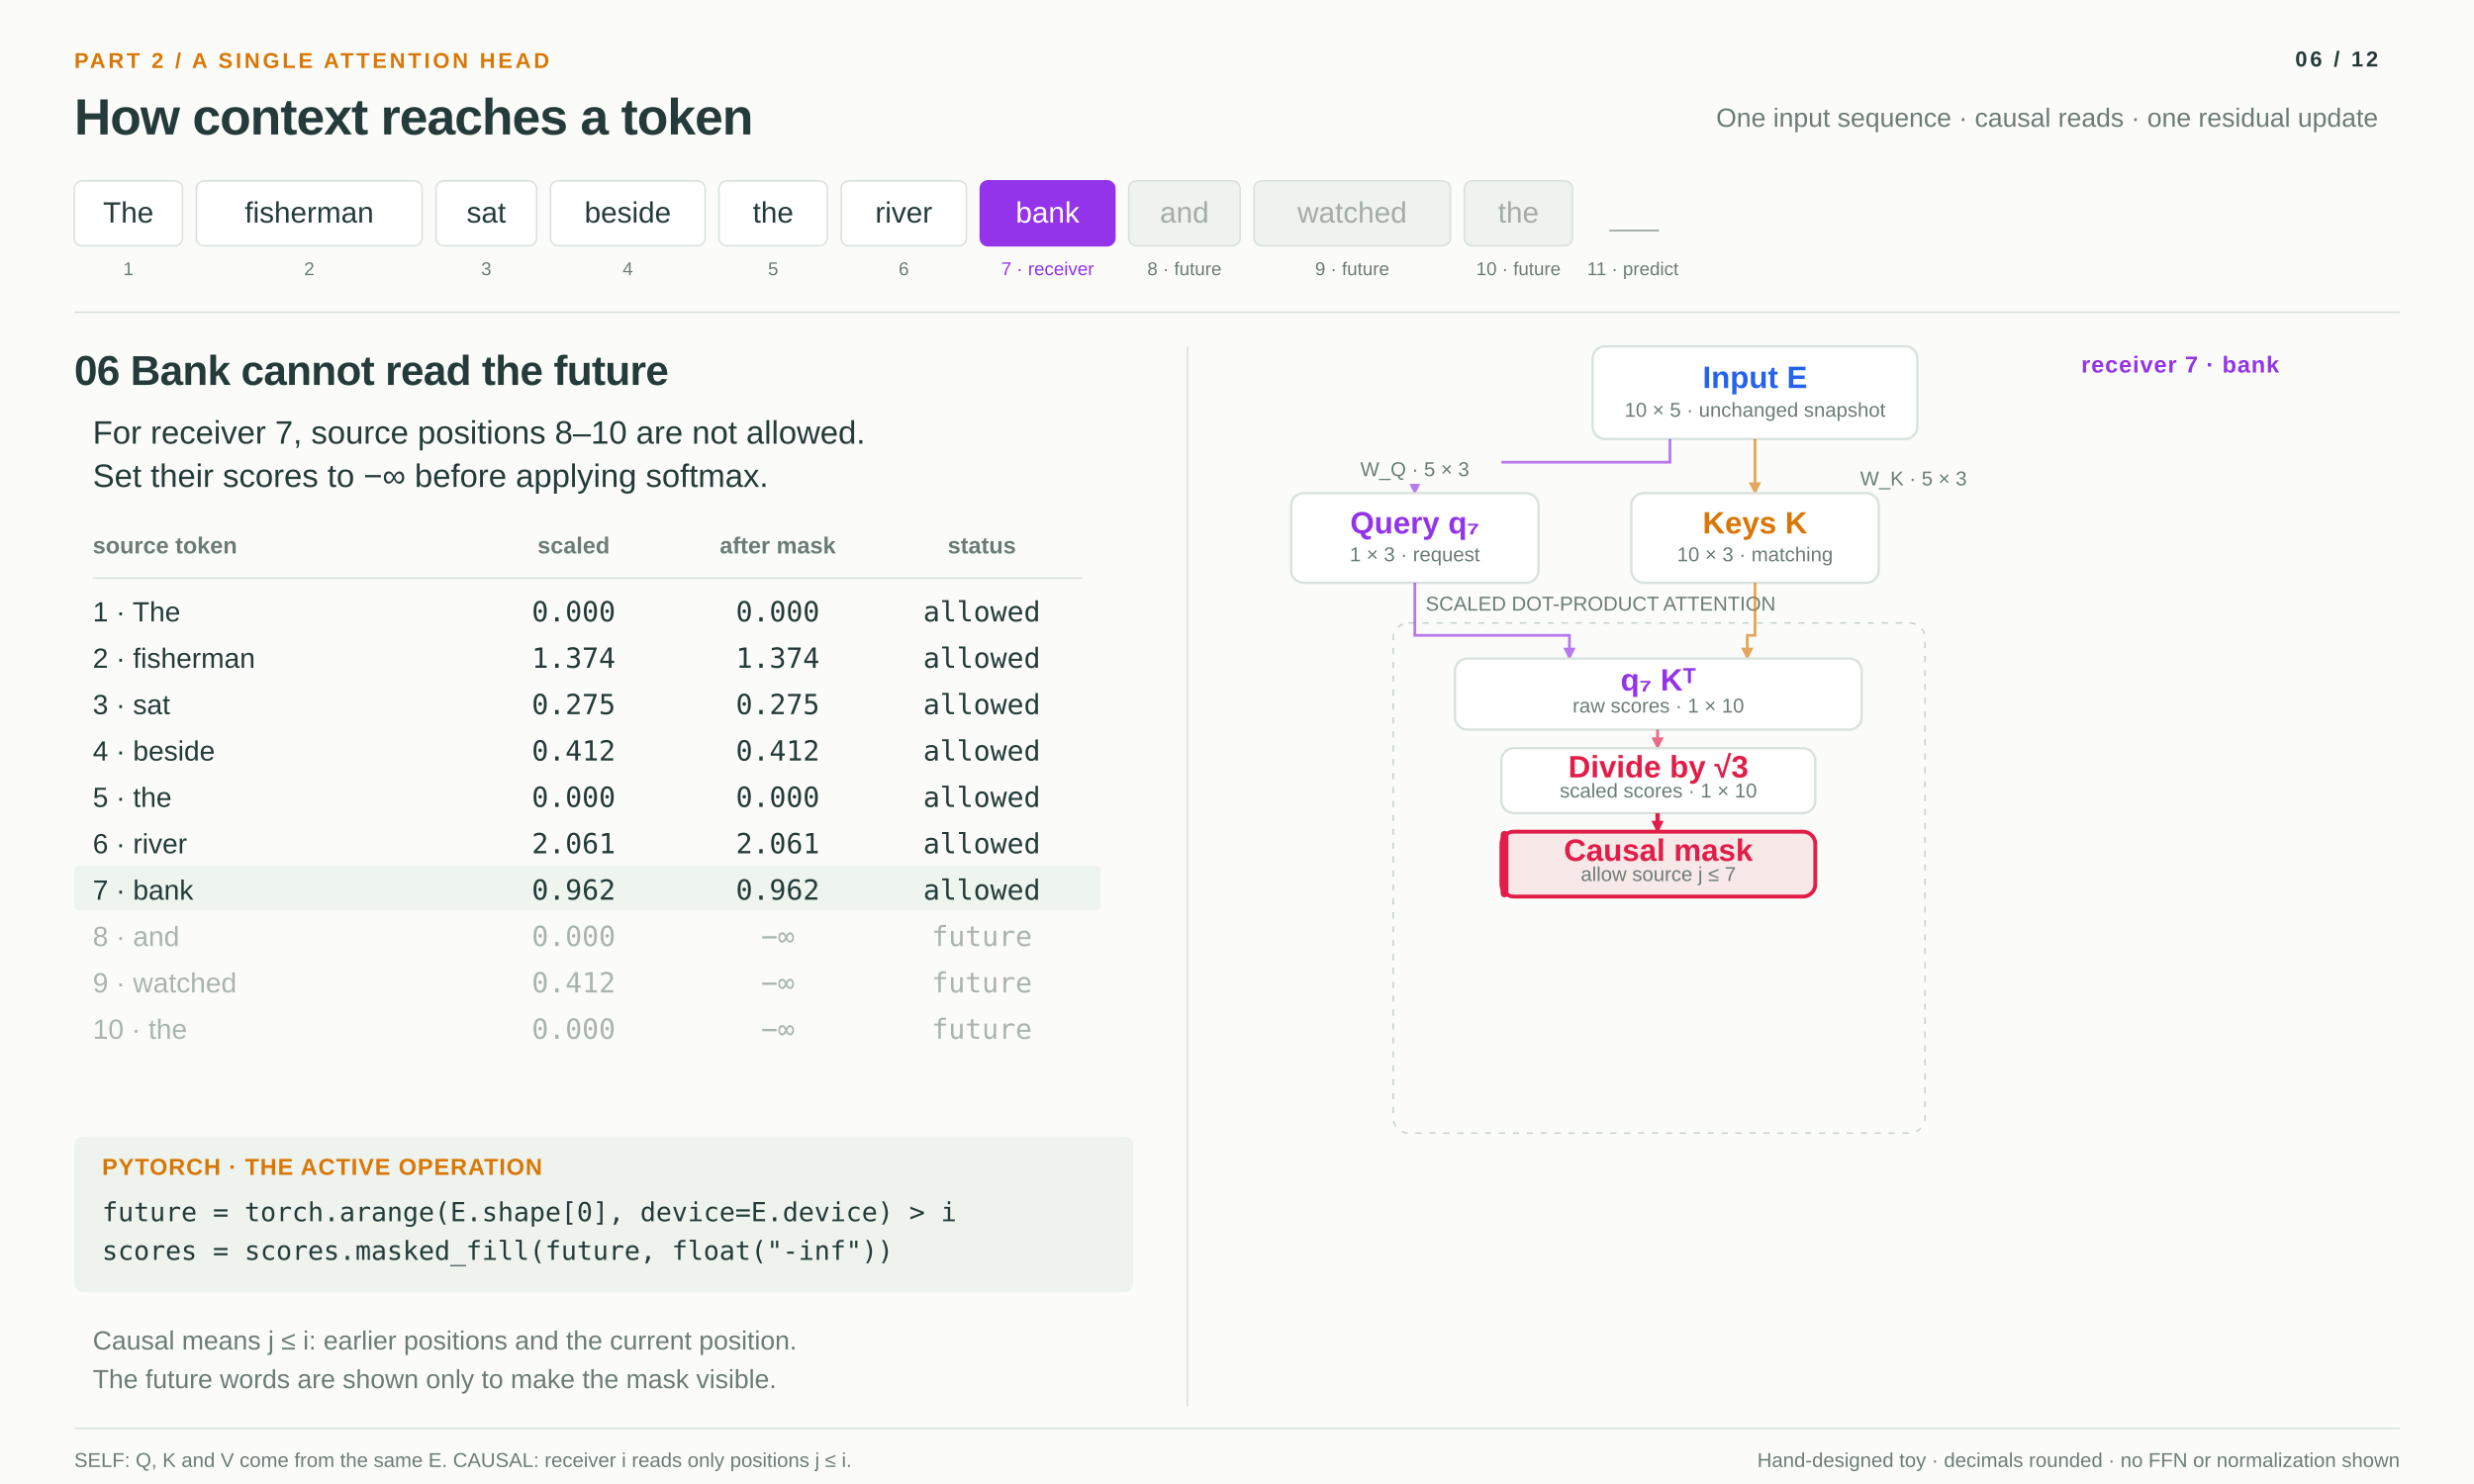
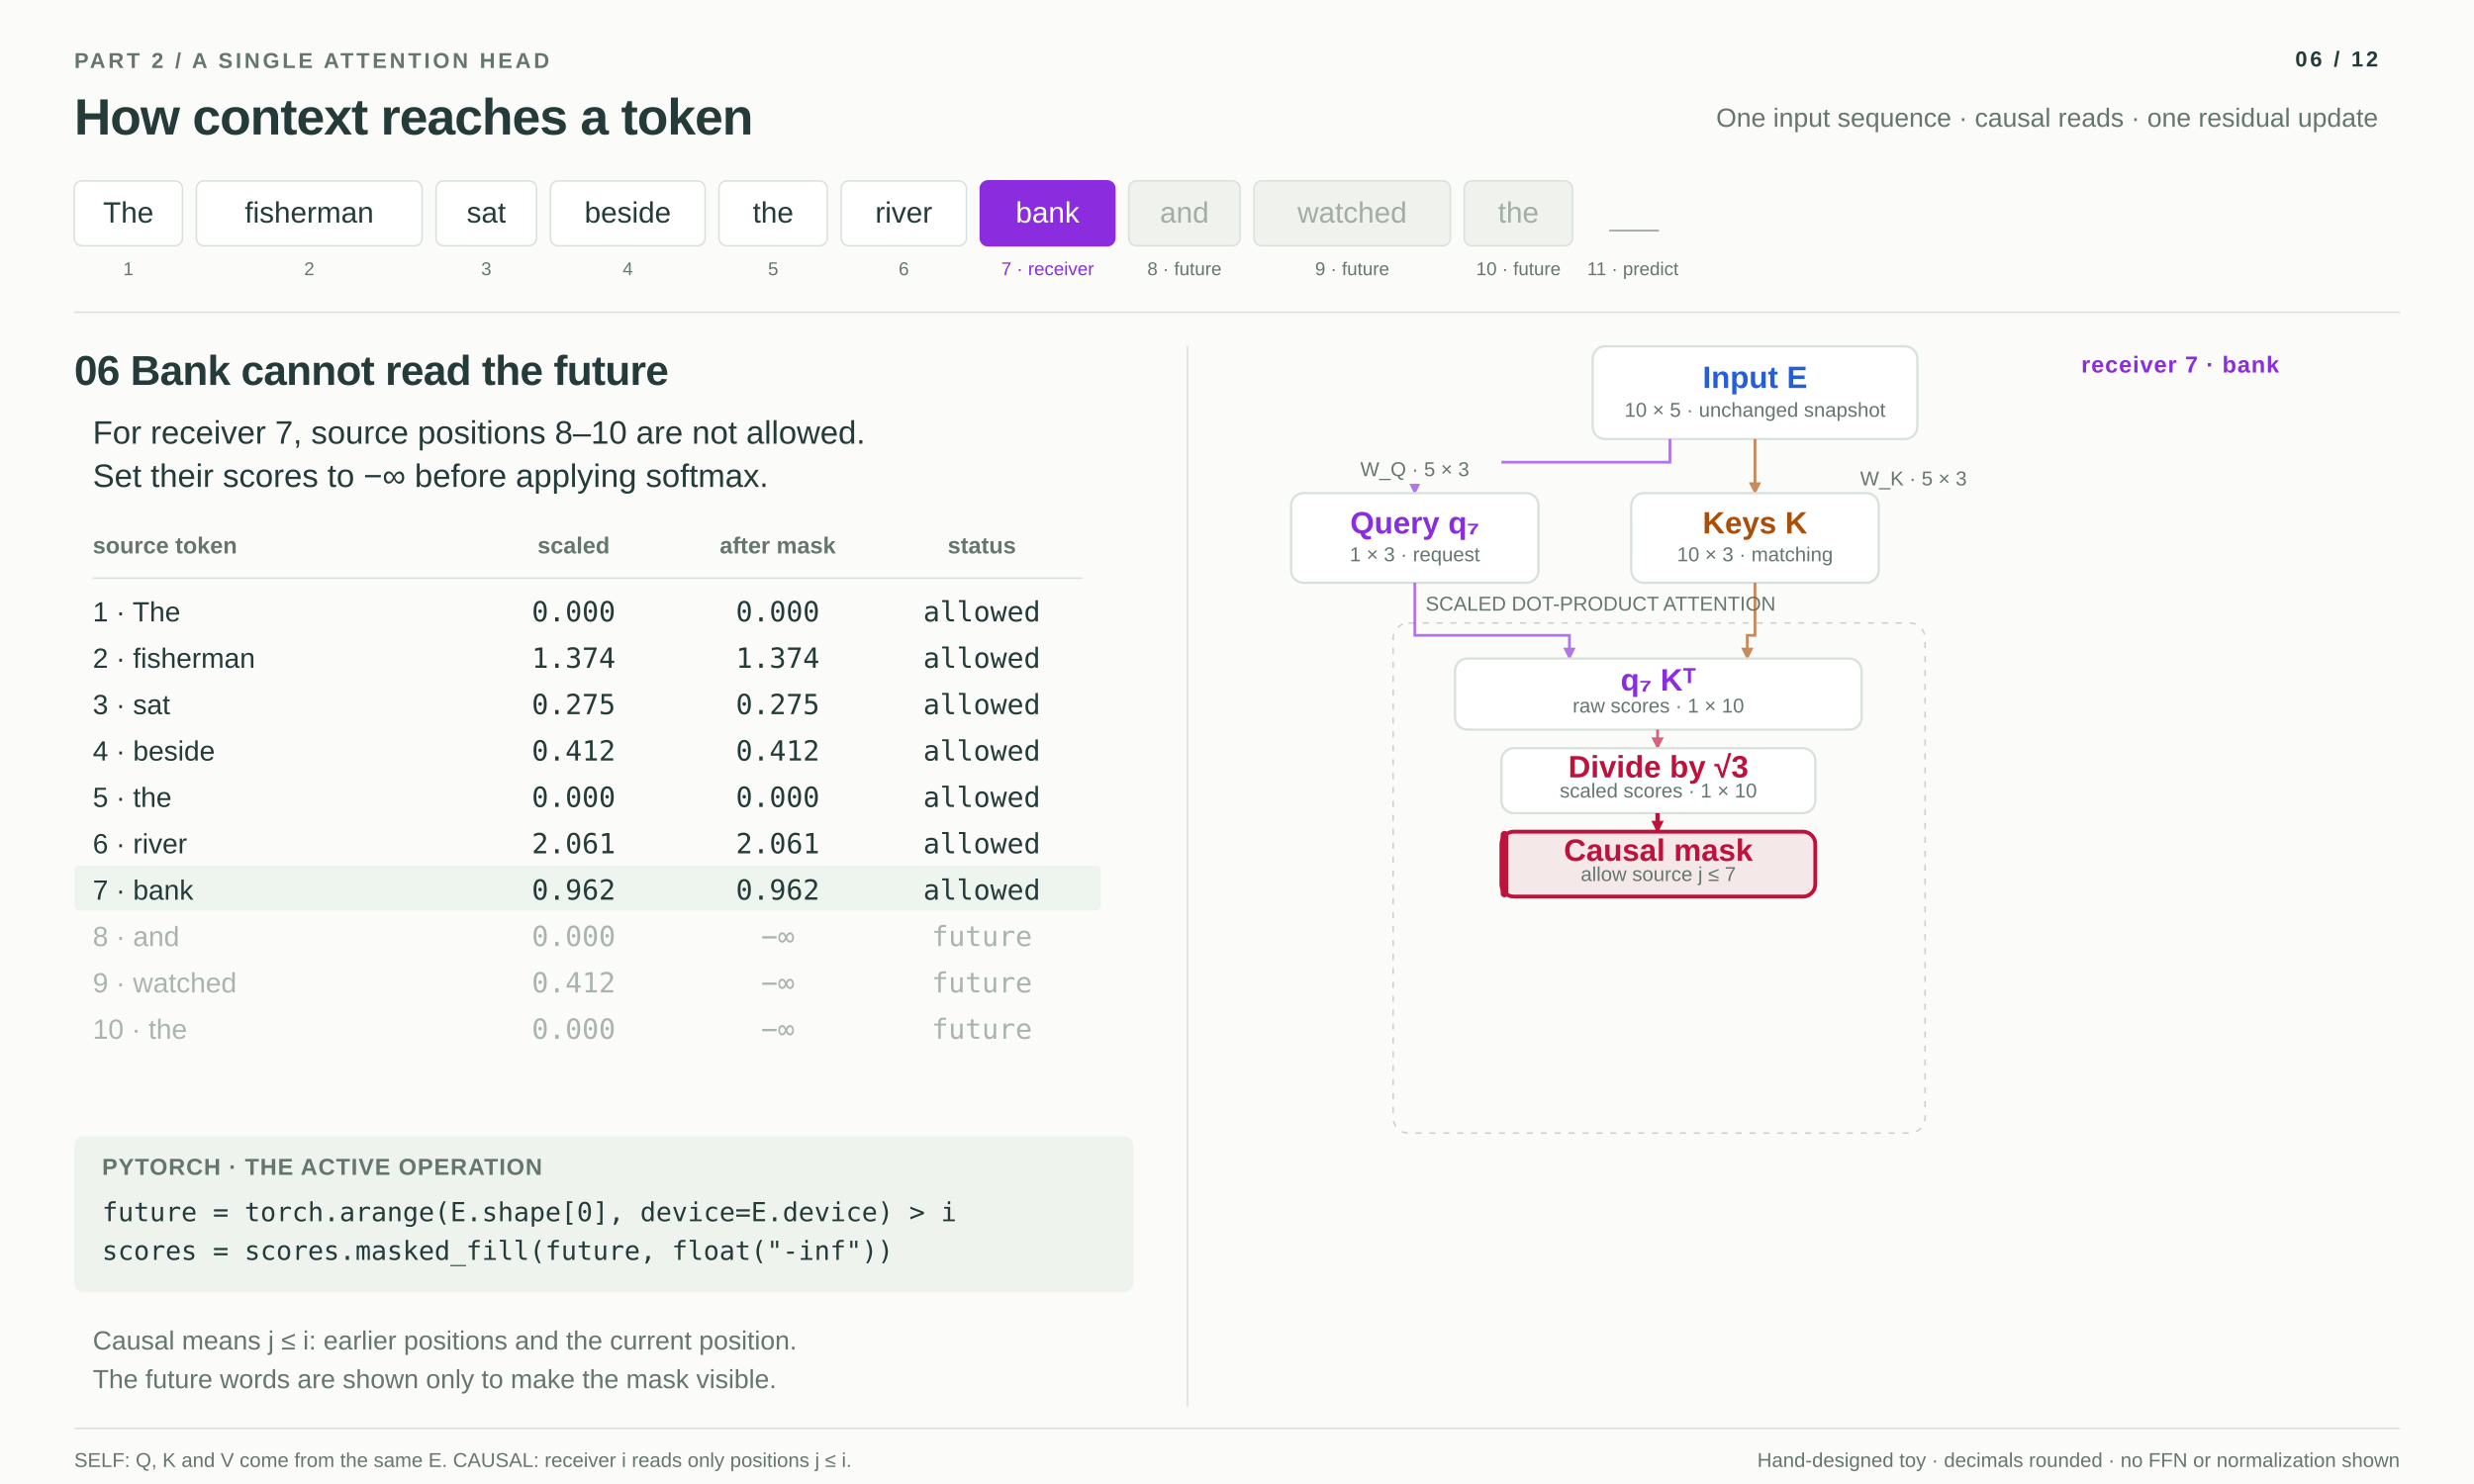
<svg xmlns="http://www.w3.org/2000/svg" id="stage-5-svg" width="1600" height="960" viewBox="0 0 1600 960" role="img" aria-labelledby="stage-5-title stage-5-desc">
  <defs>
    <marker id="stage-5-q" markerWidth="8" markerHeight="8" refX="7" refY="4" orient="auto" markerUnits="userSpaceOnUse">
-       <path d="M0 0 L8 4 L0 8 Z" fill="#9333ea" />
+       <path d="M0 0 L8 4 L0 8 Z" fill="#8b2cde" />
    </marker>
    <marker id="stage-5-k" markerWidth="8" markerHeight="8" refX="7" refY="4" orient="auto" markerUnits="userSpaceOnUse">
-       <path d="M0 0 L8 4 L0 8 Z" fill="#d97706" />
+       <path d="M0 0 L8 4 L0 8 Z" fill="#aa4e08" />
    </marker>
    <marker id="stage-5-v" markerWidth="8" markerHeight="8" refX="7" refY="4" orient="auto" markerUnits="userSpaceOnUse">
-       <path d="M0 0 L8 4 L0 8 Z" fill="#0d9488" />
+       <path d="M0 0 L8 4 L0 8 Z" fill="#0f766e" />
    </marker>
    <marker id="stage-5-a" markerWidth="8" markerHeight="8" refX="7" refY="4" orient="auto" markerUnits="userSpaceOnUse">
-       <path d="M0 0 L8 4 L0 8 Z" fill="#e11d48" />
+       <path d="M0 0 L8 4 L0 8 Z" fill="#be123c" />
    </marker>
    <marker id="stage-5-m" markerWidth="8" markerHeight="8" refX="7" refY="4" orient="auto" markerUnits="userSpaceOnUse">
-       <path d="M0 0 L8 4 L0 8 Z" fill="#0d9488" />
+       <path d="M0 0 L8 4 L0 8 Z" fill="#0f766e" />
    </marker>
    <marker id="stage-5-d" markerWidth="8" markerHeight="8" refX="7" refY="4" orient="auto" markerUnits="userSpaceOnUse">
-       <path d="M0 0 L8 4 L0 8 Z" fill="#16a34a" />
+       <path d="M0 0 L8 4 L0 8 Z" fill="#147737" />
    </marker>
    <marker id="stage-5-e" markerWidth="8" markerHeight="8" refX="7" refY="4" orient="auto" markerUnits="userSpaceOnUse">
-       <path d="M0 0 L8 4 L0 8 Z" fill="#2563eb" />
+       <path d="M0 0 L8 4 L0 8 Z" fill="#245edb" />
    </marker>
  </defs>
-   <style>#stage-5-svg text{font-family:'Avenir Next','Segoe UI',Arial,sans-serif;fill:#243b39}#stage-5-svg .eyebrow{font-size:14px;font-weight:700;letter-spacing:1.8px}#stage-5-svg .heading{font-size:33px;font-weight:600;letter-spacing:-.6px}#stage-5-svg .stage-title{font-size:27px;font-weight:600;letter-spacing:-.4px}#stage-5-svg .body{font-size:21px}#stage-5-svg .detail{font-size:17px;fill:#6b7c77}#stage-5-svg .axis{font-size:16px;fill:#6b7c77}#stage-5-svg .smallcap{font-size:15px;font-weight:700;letter-spacing:.6px}#stage-5-svg .formula{font-family:'STIX Two Text',Georgia,serif;font-size:26px}#stage-5-svg .number{font-family:'SFMono-Regular',Consolas,monospace;font-size:24px}#stage-5-svg .table-number{font-family:'SFMono-Regular',Consolas,monospace;font-size:18px}#stage-5-svg .table-label{font-size:18px}#stage-5-svg .table-head{font-size:15px;font-weight:600;fill:#6b7c77}#stage-5-svg .node-title{font-size:20px;font-weight:600}#stage-5-svg .node-caption{font-size:13px;fill:#6b7c77}#stage-5-svg .code{font-family:'SFMono-Regular',Consolas,monospace;font-size:17px}#stage-5-svg .token{font-size:19px}#stage-5-svg .position{font-size:12px;fill:#6b7c77}#stage-5-svg .tiny{font-size:13px;fill:#6b7c77}</style>
+   <style>#stage-5-svg text{font-family:'Avenir Next','Segoe UI',Arial,sans-serif;fill:#243b39}#stage-5-svg .eyebrow{font-size:14px;font-weight:700;letter-spacing:1.8px}#stage-5-svg .heading{font-size:33px;font-weight:600;letter-spacing:-.6px}#stage-5-svg .stage-title{font-size:27px;font-weight:600;letter-spacing:-.4px}#stage-5-svg .body{font-size:21px}#stage-5-svg .detail{font-size:17px;fill:#65756f}#stage-5-svg .axis{font-size:16px;fill:#65756f}#stage-5-svg .smallcap{font-size:15px;font-weight:700;letter-spacing:.6px}#stage-5-svg .formula{font-family:'STIX Two Text',Georgia,serif;font-size:26px}#stage-5-svg .number{font-family:'SFMono-Regular',Consolas,monospace;font-size:24px}#stage-5-svg .table-number{font-family:'SFMono-Regular',Consolas,monospace;font-size:18px}#stage-5-svg .table-label{font-size:18px}#stage-5-svg .table-head{font-size:15px;font-weight:600;fill:#65756f}#stage-5-svg .node-title{font-size:20px;font-weight:600}#stage-5-svg .node-caption{font-size:13px;fill:#65756f}#stage-5-svg .code{font-family:'SFMono-Regular',Consolas,monospace;font-size:17px}#stage-5-svg .token{font-size:19px}#stage-5-svg .position{font-size:12px;fill:#65756f}#stage-5-svg .tiny{font-size:13px;fill:#65756f}</style>
  <rect x="0" y="0" width="1600" height="960" rx="0" fill="#fbfcf9" stroke="none" />
-   <text x="48" y="44" class="eyebrow" style="fill:#d97706">PART 2 / A SINGLE ATTENTION HEAD</text>
+   <text x="48" y="44" class="eyebrow" style="fill:#65756f">PART 2 / A SINGLE ATTENTION HEAD</text>
  <text x="48" y="87" class="heading">How context reaches a token</text>
  <text x="1538" y="43" class="eyebrow" text-anchor="end">06 / 12</text>
  <text x="1538" y="82" class="detail" text-anchor="end">One input sequence · causal reads · one residual update</text>
  <rect x="48" y="117" width="70" height="42" rx="5" fill="white" stroke="#d8e1dc" />
  <text x="83" y="144" class="token" text-anchor="middle" style="fill:#243b39">The</text>
  <text x="83" y="178" class="position" text-anchor="middle">1</text>
  <rect x="127" y="117" width="146" height="42" rx="5" fill="white" stroke="#d8e1dc" />
  <text x="200" y="144" class="token" text-anchor="middle" style="fill:#243b39">fisherman</text>
  <text x="200" y="178" class="position" text-anchor="middle">2</text>
  <rect x="282" y="117" width="65" height="42" rx="5" fill="white" stroke="#d8e1dc" />
  <text x="314.5" y="144" class="token" text-anchor="middle" style="fill:#243b39">sat</text>
  <text x="314.5" y="178" class="position" text-anchor="middle">3</text>
  <rect x="356" y="117" width="100" height="42" rx="5" fill="white" stroke="#d8e1dc" />
  <text x="406" y="144" class="token" text-anchor="middle" style="fill:#243b39">beside</text>
  <text x="406" y="178" class="position" text-anchor="middle">4</text>
  <rect x="465" y="117" width="70" height="42" rx="5" fill="white" stroke="#d8e1dc" />
  <text x="500" y="144" class="token" text-anchor="middle" style="fill:#243b39">the</text>
  <text x="500" y="178" class="position" text-anchor="middle">5</text>
  <rect x="544" y="117" width="81" height="42" rx="5" fill="white" stroke="#d8e1dc" />
  <text x="584.5" y="144" class="token" text-anchor="middle" style="fill:#243b39">river</text>
  <text x="584.5" y="178" class="position" text-anchor="middle">6</text>
-   <rect x="634" y="117" width="87" height="42" rx="5" fill="#9333ea" stroke="#9333ea" />
+   <rect x="634" y="117" width="87" height="42" rx="5" fill="#8b2cde" stroke="#8b2cde" />
  <text x="677.5" y="144" class="token" text-anchor="middle" style="fill:white">bank</text>
-   <text x="677.5" y="178" class="position" text-anchor="middle" style="fill:#9333ea">7 · receiver</text>
+   <text x="677.5" y="178" class="position" text-anchor="middle" style="fill:#8b2cde">7 · receiver</text>
  <rect x="730" y="117" width="72" height="42" rx="5" fill="#f0f2ee" stroke="#d8e1dc" />
  <text x="766" y="144" class="token" text-anchor="middle" style="fill:#a2ada6">and</text>
  <text x="766" y="178" class="position" text-anchor="middle">8 · future</text>
  <rect x="811" y="117" width="127" height="42" rx="5" fill="#f0f2ee" stroke="#d8e1dc" />
  <text x="874.5" y="144" class="token" text-anchor="middle" style="fill:#a2ada6">watched</text>
  <text x="874.5" y="178" class="position" text-anchor="middle">9 · future</text>
  <rect x="947" y="117" width="70" height="42" rx="5" fill="#f0f2ee" stroke="#d8e1dc" />
  <text x="982" y="144" class="token" text-anchor="middle" style="fill:#a2ada6">the</text>
  <text x="982" y="178" class="position" text-anchor="middle">10 · future</text>
  <text x="1041" y="146" class="token" style="fill:#a2ada6">___</text>
  <text x="1056" y="178" class="position" text-anchor="middle">11 · predict</text>
  <line x1="48" y1="202" x2="1552" y2="202" stroke="#d8e1dc" />
  <text x="48" y="249" class="stage-title">06   Bank cannot read the future</text>
  <text x="60" y="287" class="body">For receiver 7, source positions 8–10 are not allowed.</text>
  <text x="60" y="315" class="body">Set their scores to −∞ before applying softmax.</text>
  <text x="60" y="358" class="table-head">source token</text>
  <text x="371" y="358" class="table-head" text-anchor="middle">scaled</text>
  <text x="503" y="358" class="table-head" text-anchor="middle">after mask</text>
  <text x="635" y="358" class="table-head" text-anchor="middle">status</text>
  <line x1="60" y1="374" x2="700" y2="374" stroke="#d8e1dc" />
  <text x="60" y="402" class="table-label" style="fill:#243b39">1 · The</text>
  <text x="371" y="402" class="table-number" text-anchor="middle" style="fill:#243b39">0.000</text>
  <text x="503" y="402" class="table-number" text-anchor="middle" style="fill:#243b39">0.000</text>
  <text x="635" y="402" class="table-number" text-anchor="middle" style="fill:#243b39">allowed</text>
  <text x="60" y="432" class="table-label" style="fill:#243b39">2 · fisherman</text>
  <text x="371" y="432" class="table-number" text-anchor="middle" style="fill:#243b39">1.374</text>
  <text x="503" y="432" class="table-number" text-anchor="middle" style="fill:#243b39">1.374</text>
  <text x="635" y="432" class="table-number" text-anchor="middle" style="fill:#243b39">allowed</text>
  <text x="60" y="462" class="table-label" style="fill:#243b39">3 · sat</text>
  <text x="371" y="462" class="table-number" text-anchor="middle" style="fill:#243b39">0.275</text>
  <text x="503" y="462" class="table-number" text-anchor="middle" style="fill:#243b39">0.275</text>
  <text x="635" y="462" class="table-number" text-anchor="middle" style="fill:#243b39">allowed</text>
  <text x="60" y="492" class="table-label" style="fill:#243b39">4 · beside</text>
  <text x="371" y="492" class="table-number" text-anchor="middle" style="fill:#243b39">0.412</text>
  <text x="503" y="492" class="table-number" text-anchor="middle" style="fill:#243b39">0.412</text>
  <text x="635" y="492" class="table-number" text-anchor="middle" style="fill:#243b39">allowed</text>
  <text x="60" y="522" class="table-label" style="fill:#243b39">5 · the</text>
  <text x="371" y="522" class="table-number" text-anchor="middle" style="fill:#243b39">0.000</text>
  <text x="503" y="522" class="table-number" text-anchor="middle" style="fill:#243b39">0.000</text>
  <text x="635" y="522" class="table-number" text-anchor="middle" style="fill:#243b39">allowed</text>
  <text x="60" y="552" class="table-label" style="fill:#243b39">6 · river</text>
  <text x="371" y="552" class="table-number" text-anchor="middle" style="fill:#243b39">2.061</text>
  <text x="503" y="552" class="table-number" text-anchor="middle" style="fill:#243b39">2.061</text>
  <text x="635" y="552" class="table-number" text-anchor="middle" style="fill:#243b39">allowed</text>
  <rect x="48" y="560" width="664" height="29" rx="3" fill="#eef5ef" stroke="none" />
  <text x="60" y="582" class="table-label" style="fill:#243b39">7 · bank</text>
  <text x="371" y="582" class="table-number" text-anchor="middle" style="fill:#243b39">0.962</text>
  <text x="503" y="582" class="table-number" text-anchor="middle" style="fill:#243b39">0.962</text>
  <text x="635" y="582" class="table-number" text-anchor="middle" style="fill:#243b39">allowed</text>
  <text x="60" y="612" class="table-label" style="fill:#a9b4af">8 · and</text>
  <text x="371" y="612" class="table-number" text-anchor="middle" style="fill:#a9b4af">0.000</text>
  <text x="503" y="612" class="table-number" text-anchor="middle" style="fill:#a9b4af">−∞</text>
  <text x="635" y="612" class="table-number" text-anchor="middle" style="fill:#a9b4af">future</text>
  <text x="60" y="642" class="table-label" style="fill:#a9b4af">9 · watched</text>
  <text x="371" y="642" class="table-number" text-anchor="middle" style="fill:#a9b4af">0.412</text>
  <text x="503" y="642" class="table-number" text-anchor="middle" style="fill:#a9b4af">−∞</text>
  <text x="635" y="642" class="table-number" text-anchor="middle" style="fill:#a9b4af">future</text>
  <text x="60" y="672" class="table-label" style="fill:#a9b4af">10 · the</text>
  <text x="371" y="672" class="table-number" text-anchor="middle" style="fill:#a9b4af">0.000</text>
  <text x="503" y="672" class="table-number" text-anchor="middle" style="fill:#a9b4af">−∞</text>
  <text x="635" y="672" class="table-number" text-anchor="middle" style="fill:#a9b4af">future</text>
  <rect x="48" y="735" width="685" height="101" rx="6" fill="#eef3ee" stroke="none" />
-   <text x="66" y="760" class="smallcap" style="fill:#d97706">PYTORCH · THE ACTIVE OPERATION</text>
+   <text x="66" y="760" class="smallcap" style="fill:#65756f">PYTORCH · THE ACTIVE OPERATION</text>
  <text x="66" y="790" class="code">future = torch.arange(E.shape[0], device=E.device) &gt; i</text>
  <text x="66" y="815" class="code">scores = scores.masked_fill(future, float("-inf"))</text>
  <text x="60" y="873" class="detail">Causal means j ≤ i: earlier positions and the current position.</text>
  <text x="60" y="898" class="detail">The future words are shown only to make the mask visible.</text>
  <line x1="768" y1="224" x2="768" y2="910" stroke="#d8e1dc" />
  <g class="node" data-node="input">
    <rect x="1030" y="224" width="210" height="60" rx="8" fill="#ffffff" stroke="#d8e1dc" stroke-width="1.5" />
-     <text x="1135" y="251" class="node-title" text-anchor="middle" style="fill:#2563eb">Input E</text>
+     <text x="1135" y="251" class="node-title" text-anchor="middle" style="fill:#245edb">Input E</text>
    <text x="1135" y="269.6" class="node-caption" text-anchor="middle">10 × 5 · unchanged snapshot</text>
  </g>
-   <text x="1474" y="241" class="smallcap" style="fill:#9333ea" text-anchor="end">receiver 7 · bank</text>
-   <path d="M1080 284 V299 H915 V319" fill="none" stroke="#9333ea" stroke-width="1.8" opacity="0.65" marker-end="url(#stage-5-q)" />
-   <path d="M1135 284 V319" fill="none" stroke="#d97706" stroke-width="1.8" opacity="0.65" marker-end="url(#stage-5-k)" />
+   <text x="1474" y="241" class="smallcap" style="fill:#8b2cde" text-anchor="end">receiver 7 · bank</text>
+   <path d="M1080 284 V299 H915 V319" fill="none" stroke="#8b2cde" stroke-width="1.8" opacity="0.65" marker-end="url(#stage-5-q)" />
+   <path d="M1135 284 V319" fill="none" stroke="#aa4e08" stroke-width="1.8" opacity="0.65" marker-end="url(#stage-5-k)" />
  <rect x="859" y="292" width="112" height="21" rx="0" fill="#fbfcf9" stroke="none" />
  <text x="915" y="308" class="tiny" text-anchor="middle">W_Q · 5 × 3</text>
  <text x="1203" y="314" class="tiny">W_K · 5 × 3</text>
  <g class="node" data-node="q">
    <rect x="835" y="319" width="160" height="58" rx="8" fill="#ffffff" stroke="#d8e1dc" stroke-width="1.5" />
-     <text x="915" y="345.1" class="node-title" text-anchor="middle" style="fill:#9333ea">Query q₇</text>
+     <text x="915" y="345.1" class="node-title" text-anchor="middle" style="fill:#8b2cde">Query q₇</text>
    <text x="915" y="363.08" class="node-caption" text-anchor="middle">1 × 3 · request</text>
  </g>
  <g class="node" data-node="k">
    <rect x="1055" y="319" width="160" height="58" rx="8" fill="#ffffff" stroke="#d8e1dc" stroke-width="1.5" />
-     <text x="1135" y="345.1" class="node-title" text-anchor="middle" style="fill:#d97706">Keys K</text>
+     <text x="1135" y="345.1" class="node-title" text-anchor="middle" style="fill:#aa4e08">Keys K</text>
    <text x="1135" y="363.08" class="node-caption" text-anchor="middle">10 × 3 · matching</text>
  </g>
  <rect x="901" y="403" width="344" height="330" rx="10" fill="none" stroke="#c6d3cb" stroke-dasharray="4 5" />
  <text x="922" y="395" class="tiny">SCALED DOT-PRODUCT ATTENTION</text>
-   <path d="M915 377 V411 H1015 V426" fill="none" stroke="#9333ea" stroke-width="1.8" opacity="0.65" marker-end="url(#stage-5-q)" />
-   <path d="M1135 377 V411 H1130 V426" fill="none" stroke="#d97706" stroke-width="1.8" opacity="0.65" marker-end="url(#stage-5-k)" />
+   <path d="M915 377 V411 H1015 V426" fill="none" stroke="#8b2cde" stroke-width="1.8" opacity="0.65" marker-end="url(#stage-5-q)" />
+   <path d="M1135 377 V411 H1130 V426" fill="none" stroke="#aa4e08" stroke-width="1.8" opacity="0.65" marker-end="url(#stage-5-k)" />
  <g class="node" data-node="score">
    <rect x="941" y="426" width="263" height="46" rx="8" fill="#ffffff" stroke="#d8e1dc" stroke-width="1.5" />
-     <text x="1072.5" y="446.7" class="node-title" text-anchor="middle" style="fill:#9333ea">q₇ Kᵀ</text>
+     <text x="1072.5" y="446.7" class="node-title" text-anchor="middle" style="fill:#8b2cde">q₇ Kᵀ</text>
    <text x="1072.5" y="460.96" class="node-caption" text-anchor="middle">raw scores · 1 × 10</text>
  </g>
-   <path d="M1072 472 V484" fill="none" stroke="#e11d48" stroke-width="1.8" opacity="0.65" marker-end="url(#stage-5-a)" />
+   <path d="M1072 472 V484" fill="none" stroke="#be123c" stroke-width="1.8" opacity="0.65" marker-end="url(#stage-5-a)" />
  <g class="node" data-node="scale">
    <rect x="971" y="484" width="203" height="42" rx="8" fill="#ffffff" stroke="#d8e1dc" stroke-width="1.5" />
-     <text x="1072.5" y="502.9" class="node-title" text-anchor="middle" style="fill:#e11d48">Divide by √3</text>
+     <text x="1072.5" y="502.9" class="node-title" text-anchor="middle" style="fill:#be123c">Divide by √3</text>
    <text x="1072.5" y="515.92" class="node-caption" text-anchor="middle">scaled scores · 1 × 10</text>
  </g>
-   <path d="M1072 526 V538" fill="none" stroke="#e11d48" stroke-width="2.8" opacity="1" marker-end="url(#stage-5-a)" />
+   <path d="M1072 526 V538" fill="none" stroke="#be123c" stroke-width="2.8" opacity="1" marker-end="url(#stage-5-a)" />
  <g class="node" data-node="mask">
-     <rect x="971" y="538" width="203" height="42" rx="8" fill="#e11d4815" stroke="#e11d48" stroke-width="2.5" />
-     <rect x="971" y="538" width="4" height="42" rx="2" fill="#e11d48" stroke="#e11d48" />
-     <text x="1072.5" y="556.9" class="node-title" text-anchor="middle" style="fill:#e11d48">Causal mask</text>
+     <rect x="971" y="538" width="203" height="42" rx="8" fill="#be123c15" stroke="#be123c" stroke-width="2.5" />
+     <rect x="971" y="538" width="4" height="42" rx="2" fill="#be123c" stroke="#be123c" />
+     <text x="1072.5" y="556.9" class="node-title" text-anchor="middle" style="fill:#be123c">Causal mask</text>
    <text x="1072.5" y="569.92" class="node-caption" text-anchor="middle">allow source j ≤ 7</text>
  </g>
  <line x1="48" y1="924" x2="1552" y2="924" stroke="#d8e1dc" />
  <text x="48" y="949" class="tiny">SELF: Q, K and V come from the same E.   CAUSAL: receiver i reads only positions j ≤ i.</text>
  <text x="1552" y="949" class="tiny" text-anchor="end">Hand-designed toy · decimals rounded · no FFN or normalization shown</text>
</svg>
